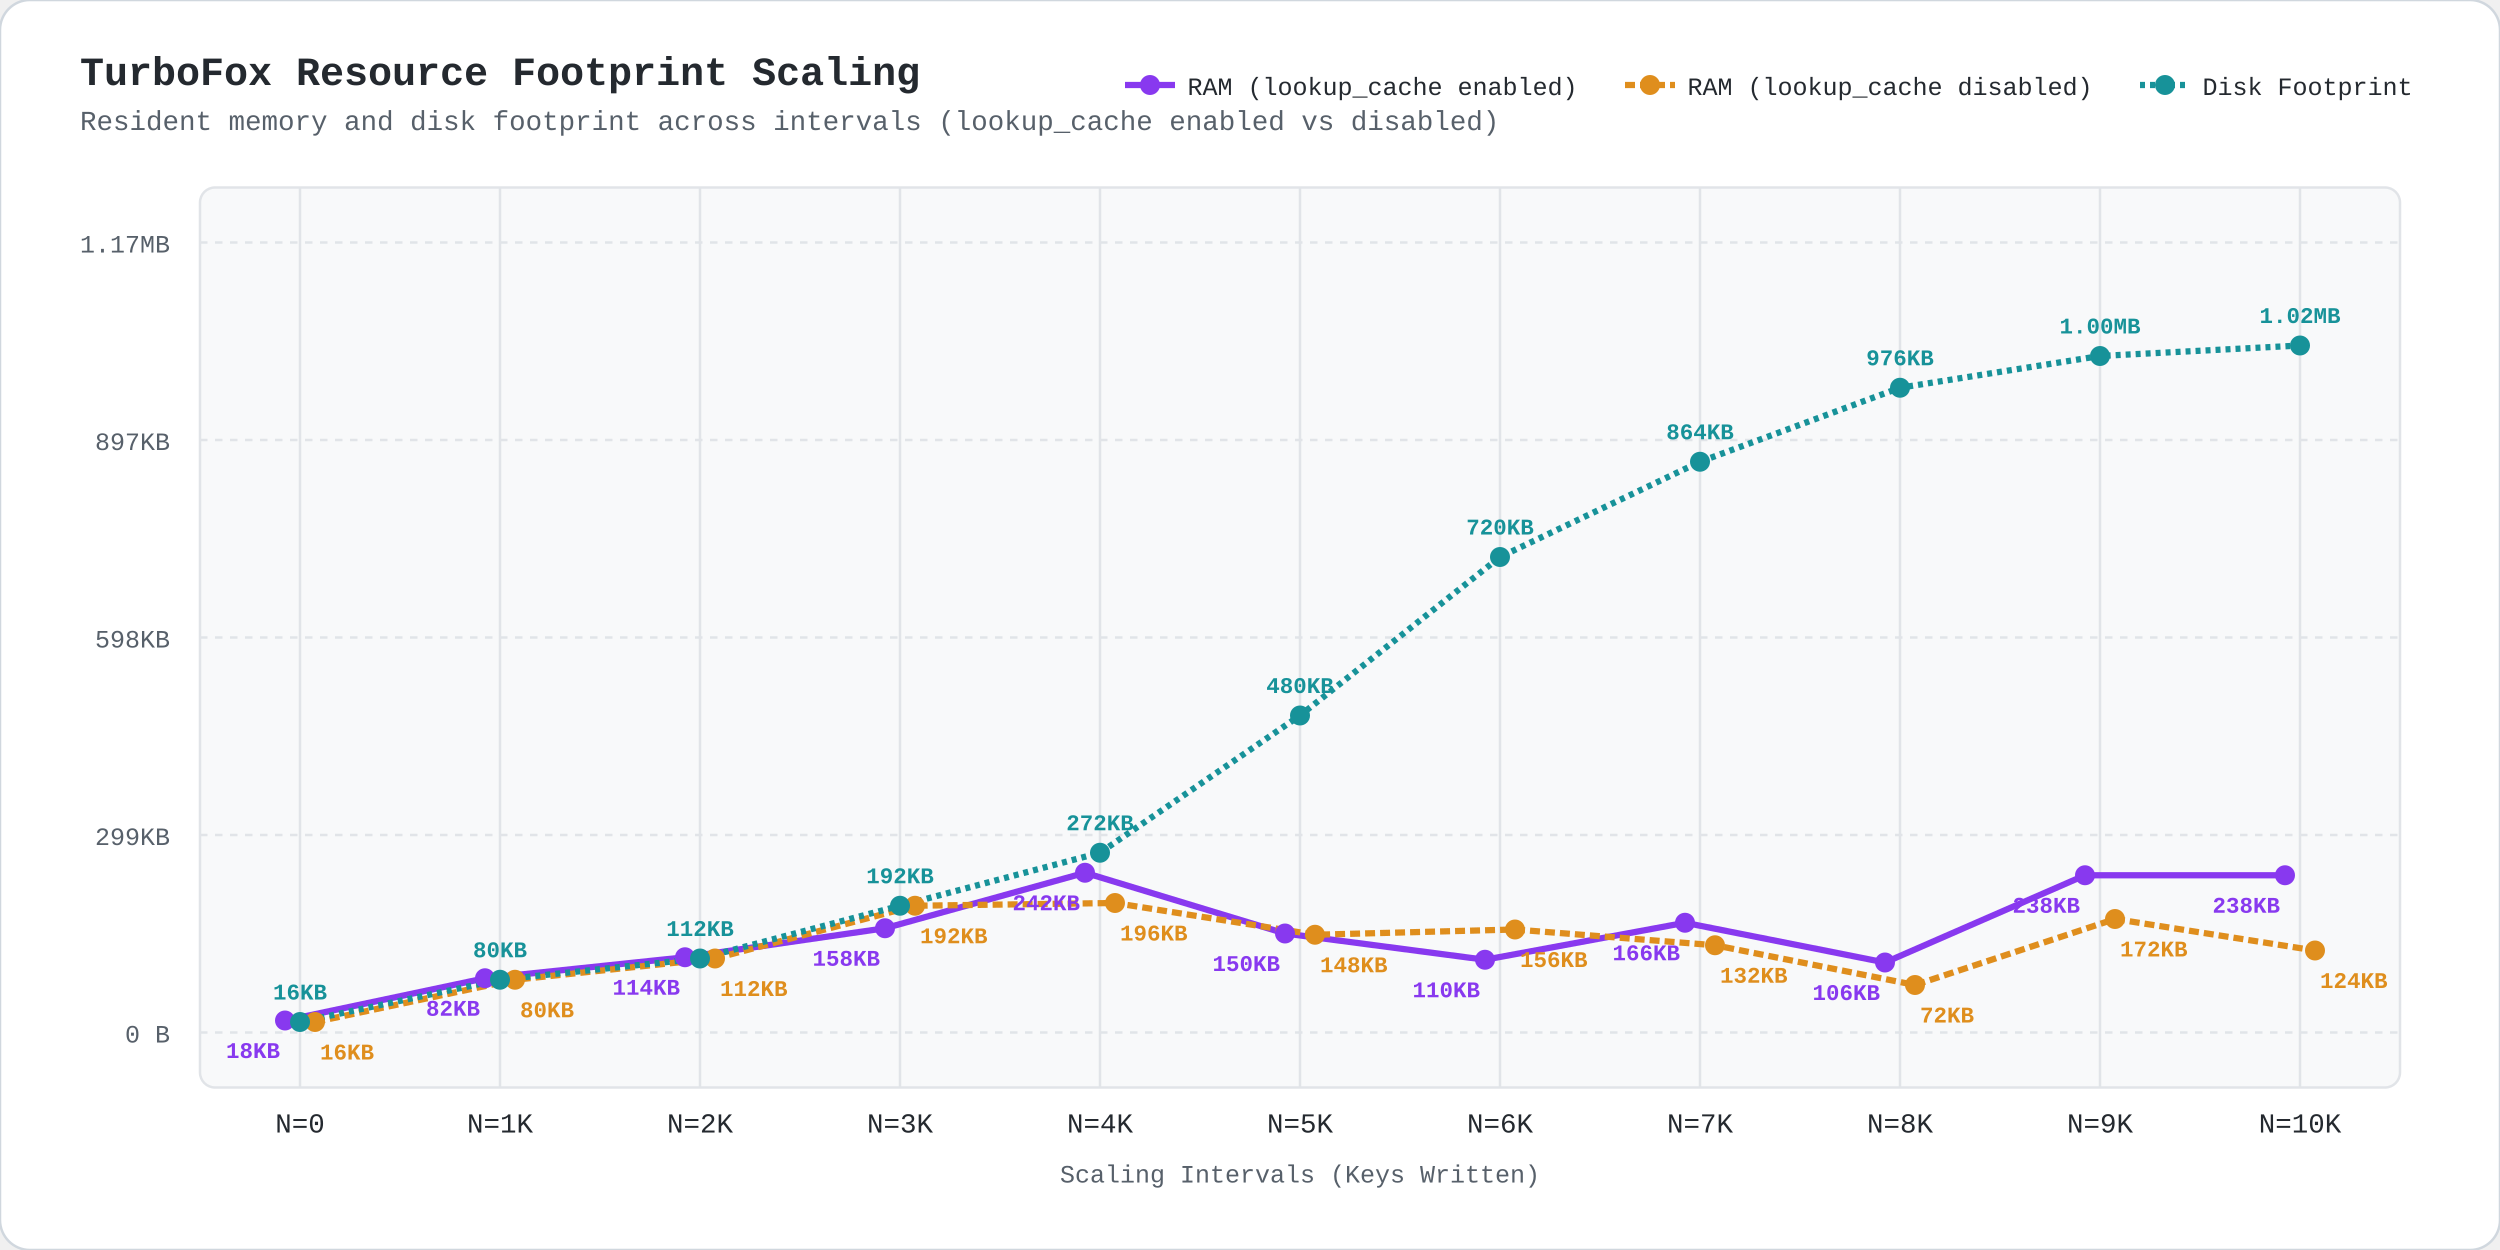
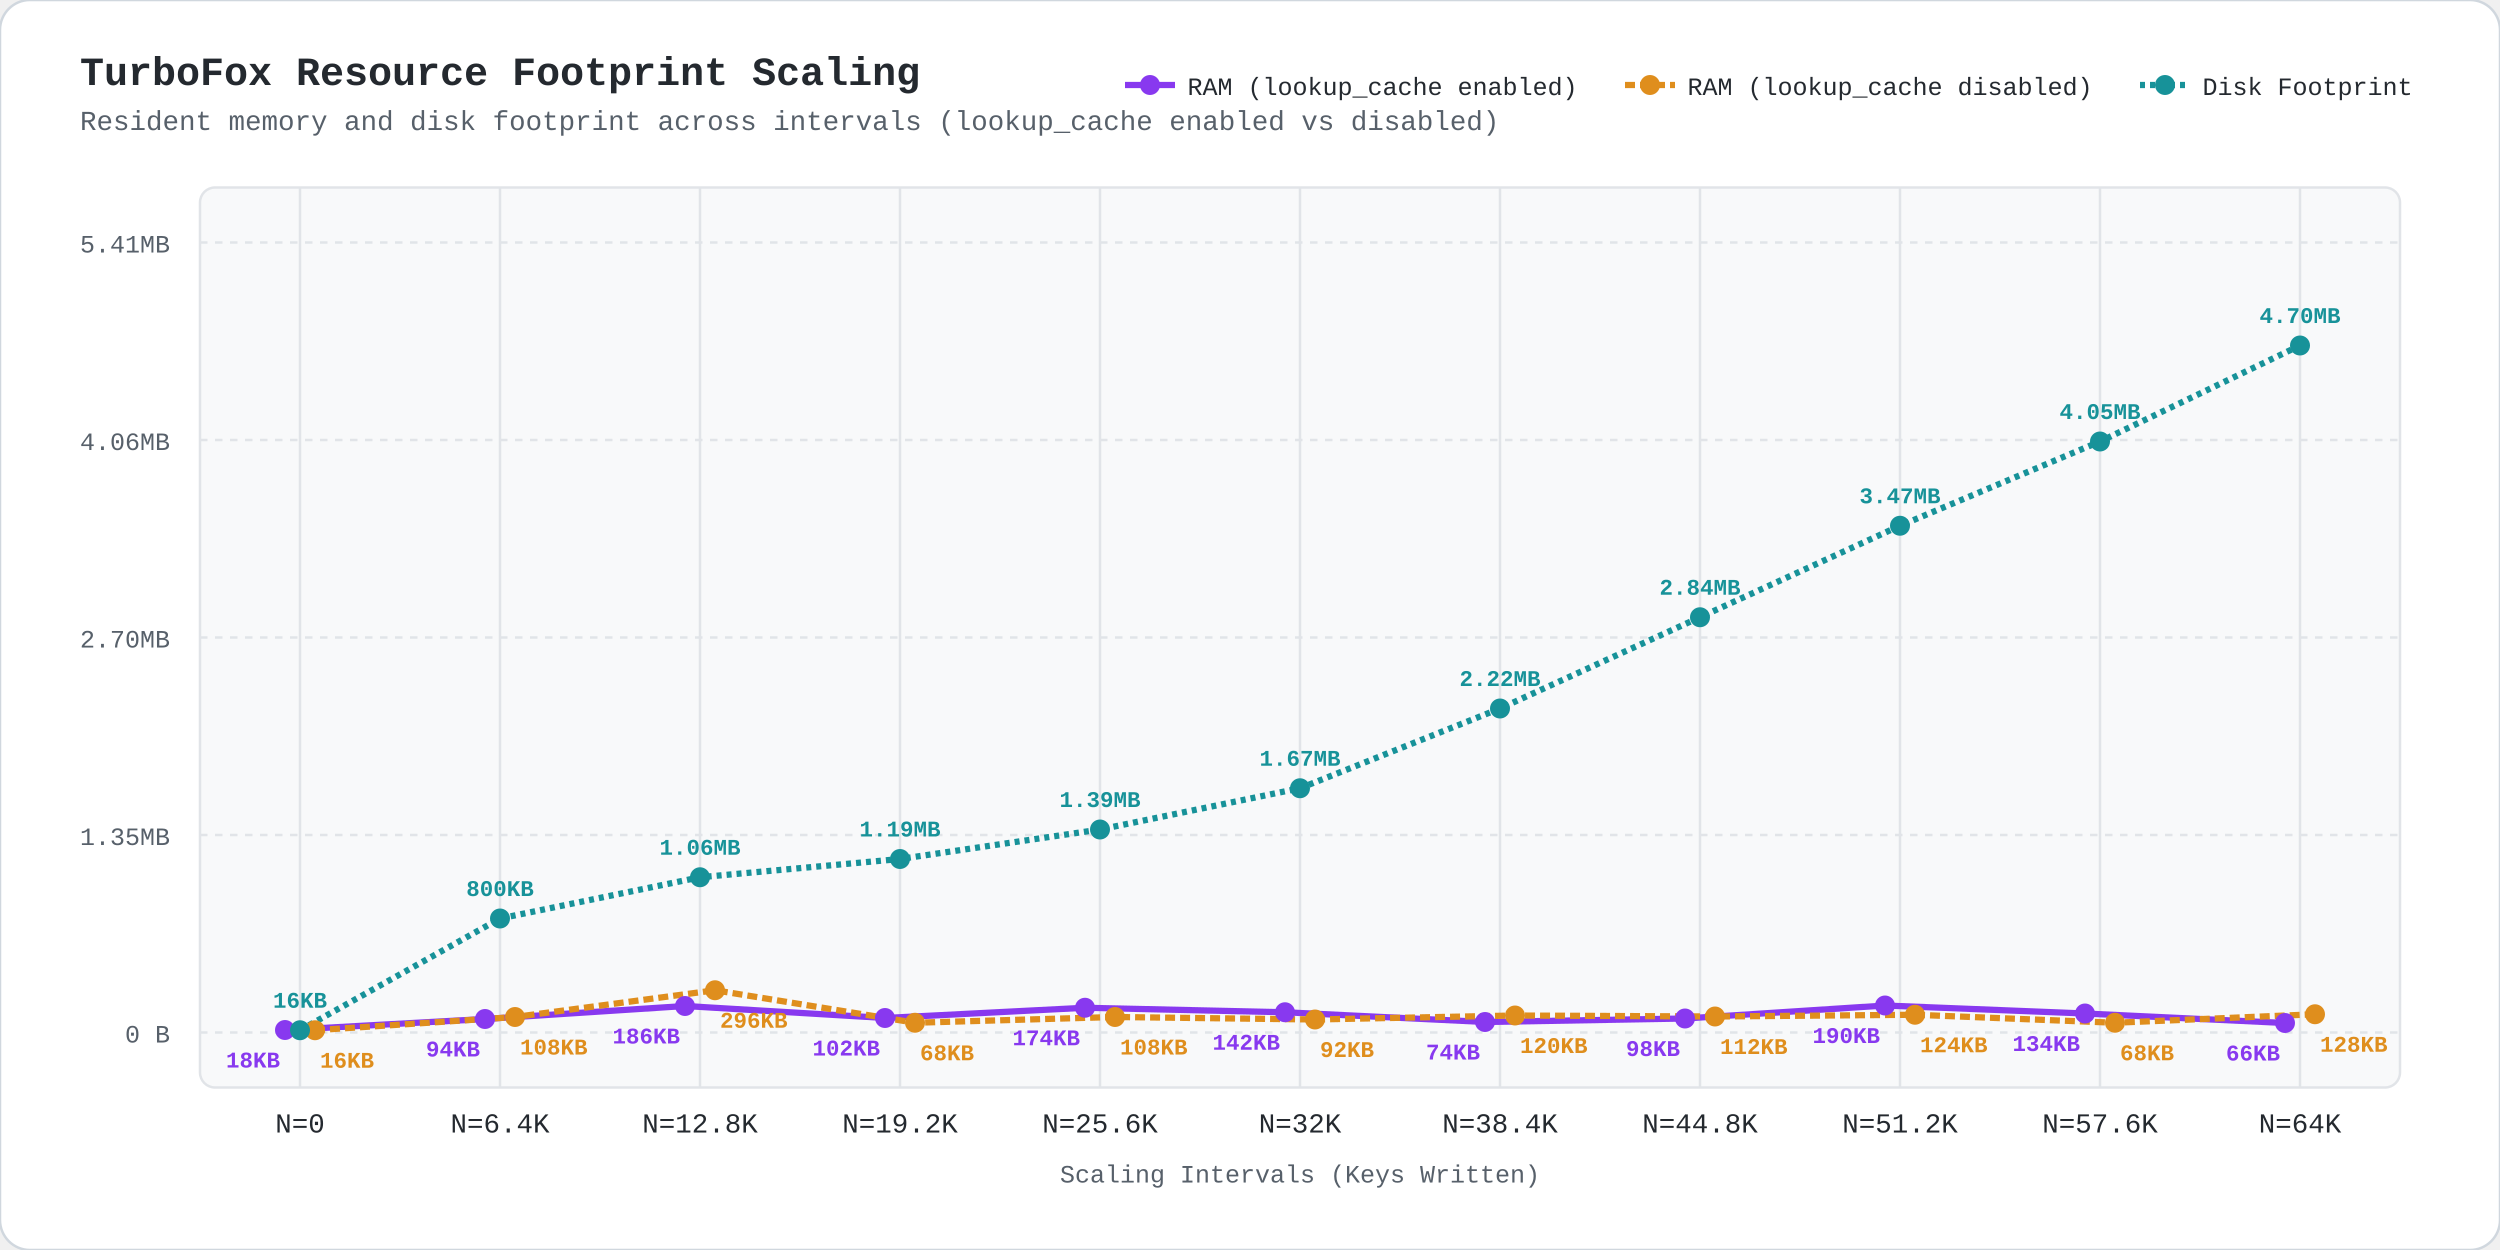
<svg xmlns="http://www.w3.org/2000/svg" viewBox="0 0 1000 500" width="1000" height="500" style="background:#fff; font-family:ui-monospace,'SF Mono',Menlo,Monaco,Consolas,'Liberation Mono',monospace;">
  <rect width="1000" height="500" rx="12" fill="#fff" stroke="#d0d7de" stroke-width="1" />
  <text x="32" y="34" fill="#24292f" font-size="16" font-weight="bold">TurboFox Resource Footprint Scaling</text>
  <text x="32" y="52" fill="#57606a" font-size="11">Resident memory and disk footprint across intervals (lookup_cache enabled vs disabled)</text>
  <line x1="450" y1="34" x2="470" y2="34" stroke="#8839ef" stroke-width="2.5" />
  <circle cx="460" cy="34" r="4.0" fill="#8839ef" />
  <text x="475" y="38" fill="#24292f" font-size="10">RAM (lookup_cache enabled)</text>
  <line x1="650" y1="34" x2="670" y2="34" stroke="#df8e1d" stroke-width="2.5" stroke-dasharray="4,2" />
  <circle cx="660" cy="34" r="4.0" fill="#df8e1d" />
  <text x="675" y="38" fill="#24292f" font-size="10">RAM (lookup_cache disabled)</text>
  <line x1="856" y1="34" x2="876" y2="34" stroke="#179299" stroke-width="2.5" stroke-dasharray="2,2" />
  <circle cx="866" cy="34" r="4.0" fill="#179299" />
  <text x="881" y="38" fill="#24292f" font-size="10">Disk Footprint</text>
  <rect x="80" y="75" width="880" height="360" fill="#f8f9fa" rx="6" stroke="#e1e4e8" stroke-width="1" />
  <line x1="80" y1="413.0" x2="960" y2="413.0" stroke="#e1e4e8" stroke-dasharray="3,3" stroke-width="1" />
  <text x="68" y="417.0" fill="#57606a" font-size="10" text-anchor="end">0 B</text>
  <line x1="80" y1="334.0" x2="960" y2="334.0" stroke="#e1e4e8" stroke-dasharray="3,3" stroke-width="1" />
-   <text x="68" y="338.0" fill="#57606a" font-size="10" text-anchor="end">299KB</text>
+   <text x="68" y="338.0" fill="#57606a" font-size="10" text-anchor="end">1.35MB</text>
  <line x1="80" y1="255.0" x2="960" y2="255.0" stroke="#e1e4e8" stroke-dasharray="3,3" stroke-width="1" />
-   <text x="68" y="259.0" fill="#57606a" font-size="10" text-anchor="end">598KB</text>
+   <text x="68" y="259.0" fill="#57606a" font-size="10" text-anchor="end">2.70MB</text>
  <line x1="80" y1="176.0" x2="960" y2="176.0" stroke="#e1e4e8" stroke-dasharray="3,3" stroke-width="1" />
-   <text x="68" y="180.0" fill="#57606a" font-size="10" text-anchor="end">897KB</text>
+   <text x="68" y="180.0" fill="#57606a" font-size="10" text-anchor="end">4.06MB</text>
  <line x1="80" y1="97.0" x2="960" y2="97.0" stroke="#e1e4e8" stroke-dasharray="3,3" stroke-width="1" />
-   <text x="68" y="101.0" fill="#57606a" font-size="10" text-anchor="end">1.17MB</text>
+   <text x="68" y="101.0" fill="#57606a" font-size="10" text-anchor="end">5.41MB</text>
  <line x1="120.0" y1="75" x2="120.0" y2="435" stroke="#e1e4e8" stroke-width="1" />
  <text x="120.0" y="453" fill="#24292f" font-size="11" text-anchor="middle">N=0</text>
  <line x1="200.0" y1="75" x2="200.0" y2="435" stroke="#e1e4e8" stroke-width="1" />
-   <text x="200.0" y="453" fill="#24292f" font-size="11" text-anchor="middle">N=1K</text>
+   <text x="200.0" y="453" fill="#24292f" font-size="11" text-anchor="middle">N=6.4K</text>
  <line x1="280.0" y1="75" x2="280.0" y2="435" stroke="#e1e4e8" stroke-width="1" />
-   <text x="280.0" y="453" fill="#24292f" font-size="11" text-anchor="middle">N=2K</text>
+   <text x="280.0" y="453" fill="#24292f" font-size="11" text-anchor="middle">N=12.8K</text>
  <line x1="360.0" y1="75" x2="360.0" y2="435" stroke="#e1e4e8" stroke-width="1" />
-   <text x="360.0" y="453" fill="#24292f" font-size="11" text-anchor="middle">N=3K</text>
+   <text x="360.0" y="453" fill="#24292f" font-size="11" text-anchor="middle">N=19.2K</text>
  <line x1="440.0" y1="75" x2="440.0" y2="435" stroke="#e1e4e8" stroke-width="1" />
-   <text x="440.0" y="453" fill="#24292f" font-size="11" text-anchor="middle">N=4K</text>
+   <text x="440.0" y="453" fill="#24292f" font-size="11" text-anchor="middle">N=25.6K</text>
  <line x1="520.0" y1="75" x2="520.0" y2="435" stroke="#e1e4e8" stroke-width="1" />
-   <text x="520.0" y="453" fill="#24292f" font-size="11" text-anchor="middle">N=5K</text>
+   <text x="520.0" y="453" fill="#24292f" font-size="11" text-anchor="middle">N=32K</text>
  <line x1="600.0" y1="75" x2="600.0" y2="435" stroke="#e1e4e8" stroke-width="1" />
-   <text x="600.0" y="453" fill="#24292f" font-size="11" text-anchor="middle">N=6K</text>
+   <text x="600.0" y="453" fill="#24292f" font-size="11" text-anchor="middle">N=38.4K</text>
  <line x1="680.0" y1="75" x2="680.0" y2="435" stroke="#e1e4e8" stroke-width="1" />
-   <text x="680.0" y="453" fill="#24292f" font-size="11" text-anchor="middle">N=7K</text>
+   <text x="680.0" y="453" fill="#24292f" font-size="11" text-anchor="middle">N=44.8K</text>
  <line x1="760.0" y1="75" x2="760.0" y2="435" stroke="#e1e4e8" stroke-width="1" />
-   <text x="760.0" y="453" fill="#24292f" font-size="11" text-anchor="middle">N=8K</text>
+   <text x="760.0" y="453" fill="#24292f" font-size="11" text-anchor="middle">N=51.2K</text>
  <line x1="840.0" y1="75" x2="840.0" y2="435" stroke="#e1e4e8" stroke-width="1" />
-   <text x="840.0" y="453" fill="#24292f" font-size="11" text-anchor="middle">N=9K</text>
+   <text x="840.0" y="453" fill="#24292f" font-size="11" text-anchor="middle">N=57.6K</text>
  <line x1="920.0" y1="75" x2="920.0" y2="435" stroke="#e1e4e8" stroke-width="1" />
-   <text x="920.0" y="453" fill="#24292f" font-size="11" text-anchor="middle">N=10K</text>
+   <text x="920.0" y="453" fill="#24292f" font-size="11" text-anchor="middle">N=64K</text>
  <text x="520.0" y="473" fill="#57606a" font-size="10" text-anchor="middle">Scaling Intervals (Keys Written)</text>
-   <polyline points="114.0,408.2 194.0,391.3 274.0,382.9 354.0,371.3 434.0,349.1 514.0,373.4 594.0,383.9 674.0,369.1 754.0,385.0 834.0,350.1 914.0,350.1" fill="none" stroke="#8839ef" stroke-width="2.5" />
-   <polyline points="126.0,408.8 206.0,391.9 286.0,383.4 366.0,362.3 446.0,361.2 526.0,373.9 606.0,371.8 686.0,378.1 766.0,394.0 846.0,367.6 926.0,380.2" fill="none" stroke="#df8e1d" stroke-width="2.5" stroke-dasharray="4,2" />
-   <polyline points="120.0,408.8 200.0,391.9 280.0,383.4 360.0,362.3 440.0,341.1 520.0,286.2 600.0,222.8 680.0,184.7 760.0,155.1 840.0,142.4 920.0,138.2" fill="none" stroke="#179299" stroke-width="2.5" stroke-dasharray="2,2" />
-   <circle cx="114.0" cy="408.2" r="4.0" fill="#8839ef" />
-   <circle cx="126.0" cy="408.8" r="4.0" fill="#df8e1d" />
-   <circle cx="120.0" cy="408.8" r="4.0" fill="#179299" />
-   <text x="120.0" y="399.8" fill="#179299" font-size="9" font-weight="bold" text-anchor="middle">16KB</text>
-   <text x="112.0" y="423.2" fill="#8839ef" font-size="9" font-weight="bold" text-anchor="end">18KB</text>
-   <text x="128.0" y="423.8" fill="#df8e1d" font-size="9" font-weight="bold" text-anchor="start">16KB</text>
-   <circle cx="194.0" cy="391.3" r="4.0" fill="#8839ef" />
-   <circle cx="206.0" cy="391.9" r="4.0" fill="#df8e1d" />
-   <circle cx="200.0" cy="391.9" r="4.0" fill="#179299" />
-   <text x="200.0" y="382.9" fill="#179299" font-size="9" font-weight="bold" text-anchor="middle">80KB</text>
-   <text x="192.0" y="406.3" fill="#8839ef" font-size="9" font-weight="bold" text-anchor="end">82KB</text>
-   <text x="208.0" y="406.9" fill="#df8e1d" font-size="9" font-weight="bold" text-anchor="start">80KB</text>
-   <circle cx="274.0" cy="382.9" r="4.0" fill="#8839ef" />
-   <circle cx="286.0" cy="383.4" r="4.0" fill="#df8e1d" />
-   <circle cx="280.0" cy="383.4" r="4.0" fill="#179299" />
-   <text x="280.0" y="374.4" fill="#179299" font-size="9" font-weight="bold" text-anchor="middle">112KB</text>
-   <text x="272.0" y="397.9" fill="#8839ef" font-size="9" font-weight="bold" text-anchor="end">114KB</text>
-   <text x="288.0" y="398.4" fill="#df8e1d" font-size="9" font-weight="bold" text-anchor="start">112KB</text>
-   <circle cx="354.0" cy="371.3" r="4.0" fill="#8839ef" />
-   <circle cx="366.0" cy="362.3" r="4.0" fill="#df8e1d" />
-   <circle cx="360.0" cy="362.3" r="4.0" fill="#179299" />
-   <text x="360.0" y="353.3" fill="#179299" font-size="9" font-weight="bold" text-anchor="middle">192KB</text>
-   <text x="352.0" y="386.3" fill="#8839ef" font-size="9" font-weight="bold" text-anchor="end">158KB</text>
-   <text x="368.0" y="377.3" fill="#df8e1d" font-size="9" font-weight="bold" text-anchor="start">192KB</text>
-   <circle cx="434.0" cy="349.1" r="4.0" fill="#8839ef" />
-   <circle cx="446.0" cy="361.2" r="4.0" fill="#df8e1d" />
-   <circle cx="440.0" cy="341.1" r="4.0" fill="#179299" />
-   <text x="440.0" y="332.1" fill="#179299" font-size="9" font-weight="bold" text-anchor="middle">272KB</text>
-   <text x="432.0" y="364.1" fill="#8839ef" font-size="9" font-weight="bold" text-anchor="end">242KB</text>
-   <text x="448.0" y="376.2" fill="#df8e1d" font-size="9" font-weight="bold" text-anchor="start">196KB</text>
-   <circle cx="514.0" cy="373.4" r="4.0" fill="#8839ef" />
-   <circle cx="526.0" cy="373.9" r="4.0" fill="#df8e1d" />
-   <circle cx="520.0" cy="286.2" r="4.0" fill="#179299" />
-   <text x="520.0" y="277.2" fill="#179299" font-size="9" font-weight="bold" text-anchor="middle">480KB</text>
-   <text x="512.0" y="388.4" fill="#8839ef" font-size="9" font-weight="bold" text-anchor="end">150KB</text>
-   <text x="528.0" y="388.9" fill="#df8e1d" font-size="9" font-weight="bold" text-anchor="start">148KB</text>
-   <circle cx="594.0" cy="383.9" r="4.0" fill="#8839ef" />
-   <circle cx="606.0" cy="371.8" r="4.0" fill="#df8e1d" />
-   <circle cx="600.0" cy="222.8" r="4.0" fill="#179299" />
-   <text x="600.0" y="213.8" fill="#179299" font-size="9" font-weight="bold" text-anchor="middle">720KB</text>
-   <text x="592.0" y="398.9" fill="#8839ef" font-size="9" font-weight="bold" text-anchor="end">110KB</text>
-   <text x="608.0" y="386.8" fill="#df8e1d" font-size="9" font-weight="bold" text-anchor="start">156KB</text>
-   <circle cx="674.0" cy="369.1" r="4.0" fill="#8839ef" />
-   <circle cx="686.0" cy="378.1" r="4.0" fill="#df8e1d" />
-   <circle cx="680.0" cy="184.7" r="4.0" fill="#179299" />
-   <text x="680.0" y="175.7" fill="#179299" font-size="9" font-weight="bold" text-anchor="middle">864KB</text>
-   <text x="672.0" y="384.1" fill="#8839ef" font-size="9" font-weight="bold" text-anchor="end">166KB</text>
-   <text x="688.0" y="393.1" fill="#df8e1d" font-size="9" font-weight="bold" text-anchor="start">132KB</text>
-   <circle cx="754.0" cy="385.0" r="4.0" fill="#8839ef" />
-   <circle cx="766.0" cy="394.0" r="4.0" fill="#df8e1d" />
-   <circle cx="760.0" cy="155.1" r="4.0" fill="#179299" />
-   <text x="760.0" y="146.1" fill="#179299" font-size="9" font-weight="bold" text-anchor="middle">976KB</text>
-   <text x="752.0" y="400.0" fill="#8839ef" font-size="9" font-weight="bold" text-anchor="end">106KB</text>
-   <text x="768.0" y="409.0" fill="#df8e1d" font-size="9" font-weight="bold" text-anchor="start">72KB</text>
-   <circle cx="834.0" cy="350.1" r="4.0" fill="#8839ef" />
-   <circle cx="846.0" cy="367.6" r="4.0" fill="#df8e1d" />
-   <circle cx="840.0" cy="142.4" r="4.0" fill="#179299" />
-   <text x="840.0" y="133.4" fill="#179299" font-size="9" font-weight="bold" text-anchor="middle">1.00MB</text>
-   <text x="832.0" y="365.1" fill="#8839ef" font-size="9" font-weight="bold" text-anchor="end">238KB</text>
-   <text x="848.0" y="382.6" fill="#df8e1d" font-size="9" font-weight="bold" text-anchor="start">172KB</text>
-   <circle cx="914.0" cy="350.1" r="4.0" fill="#8839ef" />
-   <circle cx="926.0" cy="380.2" r="4.0" fill="#df8e1d" />
+   <polyline points="114.0,412.0 194.0,407.6 274.0,402.4 354.0,407.2 434.0,403.1 514.0,404.9 594.0,408.8 674.0,407.4 754.0,402.2 834.0,405.4 914.0,409.2" fill="none" stroke="#8839ef" stroke-width="2.5" />
+   <polyline points="126.0,412.1 206.0,406.8 286.0,396.1 366.0,409.1 446.0,406.8 526.0,407.8 606.0,406.2 686.0,406.6 766.0,405.9 846.0,409.1 926.0,405.7" fill="none" stroke="#df8e1d" stroke-width="2.5" stroke-dasharray="4,2" />
+   <polyline points="120.0,412.1 200.0,367.4 280.0,350.9 360.0,343.6 440.0,331.8 520.0,315.3 600.0,283.4 680.0,246.9 760.0,210.3 840.0,176.6 920.0,138.2" fill="none" stroke="#179299" stroke-width="2.5" stroke-dasharray="2,2" />
+   <circle cx="114.0" cy="412.0" r="4.0" fill="#8839ef" />
+   <circle cx="126.0" cy="412.1" r="4.0" fill="#df8e1d" />
+   <circle cx="120.0" cy="412.1" r="4.0" fill="#179299" />
+   <text x="120.0" y="403.1" fill="#179299" font-size="9" font-weight="bold" text-anchor="middle">16KB</text>
+   <text x="112.0" y="427.0" fill="#8839ef" font-size="9" font-weight="bold" text-anchor="end">18KB</text>
+   <text x="128.0" y="427.1" fill="#df8e1d" font-size="9" font-weight="bold" text-anchor="start">16KB</text>
+   <circle cx="194.0" cy="407.6" r="4.0" fill="#8839ef" />
+   <circle cx="206.0" cy="406.8" r="4.0" fill="#df8e1d" />
+   <circle cx="200.0" cy="367.4" r="4.0" fill="#179299" />
+   <text x="200.0" y="358.4" fill="#179299" font-size="9" font-weight="bold" text-anchor="middle">800KB</text>
+   <text x="192.0" y="422.6" fill="#8839ef" font-size="9" font-weight="bold" text-anchor="end">94KB</text>
+   <text x="208.0" y="421.8" fill="#df8e1d" font-size="9" font-weight="bold" text-anchor="start">108KB</text>
+   <circle cx="274.0" cy="402.4" r="4.0" fill="#8839ef" />
+   <circle cx="286.0" cy="396.1" r="4.0" fill="#df8e1d" />
+   <circle cx="280.0" cy="350.9" r="4.0" fill="#179299" />
+   <text x="280.0" y="341.9" fill="#179299" font-size="9" font-weight="bold" text-anchor="middle">1.06MB</text>
+   <text x="272.0" y="417.4" fill="#8839ef" font-size="9" font-weight="bold" text-anchor="end">186KB</text>
+   <text x="288.0" y="411.1" fill="#df8e1d" font-size="9" font-weight="bold" text-anchor="start">296KB</text>
+   <circle cx="354.0" cy="407.2" r="4.0" fill="#8839ef" />
+   <circle cx="366.0" cy="409.1" r="4.0" fill="#df8e1d" />
+   <circle cx="360.0" cy="343.6" r="4.0" fill="#179299" />
+   <text x="360.0" y="334.6" fill="#179299" font-size="9" font-weight="bold" text-anchor="middle">1.19MB</text>
+   <text x="352.0" y="422.2" fill="#8839ef" font-size="9" font-weight="bold" text-anchor="end">102KB</text>
+   <text x="368.0" y="424.1" fill="#df8e1d" font-size="9" font-weight="bold" text-anchor="start">68KB</text>
+   <circle cx="434.0" cy="403.1" r="4.0" fill="#8839ef" />
+   <circle cx="446.0" cy="406.8" r="4.0" fill="#df8e1d" />
+   <circle cx="440.0" cy="331.8" r="4.0" fill="#179299" />
+   <text x="440.0" y="322.8" fill="#179299" font-size="9" font-weight="bold" text-anchor="middle">1.39MB</text>
+   <text x="432.0" y="418.1" fill="#8839ef" font-size="9" font-weight="bold" text-anchor="end">174KB</text>
+   <text x="448.0" y="421.8" fill="#df8e1d" font-size="9" font-weight="bold" text-anchor="start">108KB</text>
+   <circle cx="514.0" cy="404.9" r="4.0" fill="#8839ef" />
+   <circle cx="526.0" cy="407.8" r="4.0" fill="#df8e1d" />
+   <circle cx="520.0" cy="315.3" r="4.0" fill="#179299" />
+   <text x="520.0" y="306.3" fill="#179299" font-size="9" font-weight="bold" text-anchor="middle">1.67MB</text>
+   <text x="512.0" y="419.9" fill="#8839ef" font-size="9" font-weight="bold" text-anchor="end">142KB</text>
+   <text x="528.0" y="422.8" fill="#df8e1d" font-size="9" font-weight="bold" text-anchor="start">92KB</text>
+   <circle cx="594.0" cy="408.8" r="4.0" fill="#8839ef" />
+   <circle cx="606.0" cy="406.2" r="4.0" fill="#df8e1d" />
+   <circle cx="600.0" cy="283.4" r="4.0" fill="#179299" />
+   <text x="600.0" y="274.4" fill="#179299" font-size="9" font-weight="bold" text-anchor="middle">2.22MB</text>
+   <text x="592.0" y="423.8" fill="#8839ef" font-size="9" font-weight="bold" text-anchor="end">74KB</text>
+   <text x="608.0" y="421.2" fill="#df8e1d" font-size="9" font-weight="bold" text-anchor="start">120KB</text>
+   <circle cx="674.0" cy="407.4" r="4.0" fill="#8839ef" />
+   <circle cx="686.0" cy="406.6" r="4.0" fill="#df8e1d" />
+   <circle cx="680.0" cy="246.9" r="4.0" fill="#179299" />
+   <text x="680.0" y="237.9" fill="#179299" font-size="9" font-weight="bold" text-anchor="middle">2.84MB</text>
+   <text x="672.0" y="422.4" fill="#8839ef" font-size="9" font-weight="bold" text-anchor="end">98KB</text>
+   <text x="688.0" y="421.6" fill="#df8e1d" font-size="9" font-weight="bold" text-anchor="start">112KB</text>
+   <circle cx="754.0" cy="402.2" r="4.0" fill="#8839ef" />
+   <circle cx="766.0" cy="405.9" r="4.0" fill="#df8e1d" />
+   <circle cx="760.0" cy="210.3" r="4.0" fill="#179299" />
+   <text x="760.0" y="201.3" fill="#179299" font-size="9" font-weight="bold" text-anchor="middle">3.47MB</text>
+   <text x="752.0" y="417.2" fill="#8839ef" font-size="9" font-weight="bold" text-anchor="end">190KB</text>
+   <text x="768.0" y="420.9" fill="#df8e1d" font-size="9" font-weight="bold" text-anchor="start">124KB</text>
+   <circle cx="834.0" cy="405.4" r="4.0" fill="#8839ef" />
+   <circle cx="846.0" cy="409.1" r="4.0" fill="#df8e1d" />
+   <circle cx="840.0" cy="176.6" r="4.0" fill="#179299" />
+   <text x="840.0" y="167.6" fill="#179299" font-size="9" font-weight="bold" text-anchor="middle">4.05MB</text>
+   <text x="832.0" y="420.4" fill="#8839ef" font-size="9" font-weight="bold" text-anchor="end">134KB</text>
+   <text x="848.0" y="424.1" fill="#df8e1d" font-size="9" font-weight="bold" text-anchor="start">68KB</text>
+   <circle cx="914.0" cy="409.2" r="4.0" fill="#8839ef" />
+   <circle cx="926.0" cy="405.7" r="4.0" fill="#df8e1d" />
  <circle cx="920.0" cy="138.2" r="4.0" fill="#179299" />
-   <text x="920.0" y="129.2" fill="#179299" font-size="9" font-weight="bold" text-anchor="middle">1.02MB</text>
-   <text x="912.0" y="365.1" fill="#8839ef" font-size="9" font-weight="bold" text-anchor="end">238KB</text>
-   <text x="928.0" y="395.2" fill="#df8e1d" font-size="9" font-weight="bold" text-anchor="start">124KB</text>
+   <text x="920.0" y="129.2" fill="#179299" font-size="9" font-weight="bold" text-anchor="middle">4.70MB</text>
+   <text x="912.0" y="424.2" fill="#8839ef" font-size="9" font-weight="bold" text-anchor="end">66KB</text>
+   <text x="928.0" y="420.7" fill="#df8e1d" font-size="9" font-weight="bold" text-anchor="start">128KB</text>
</svg>
